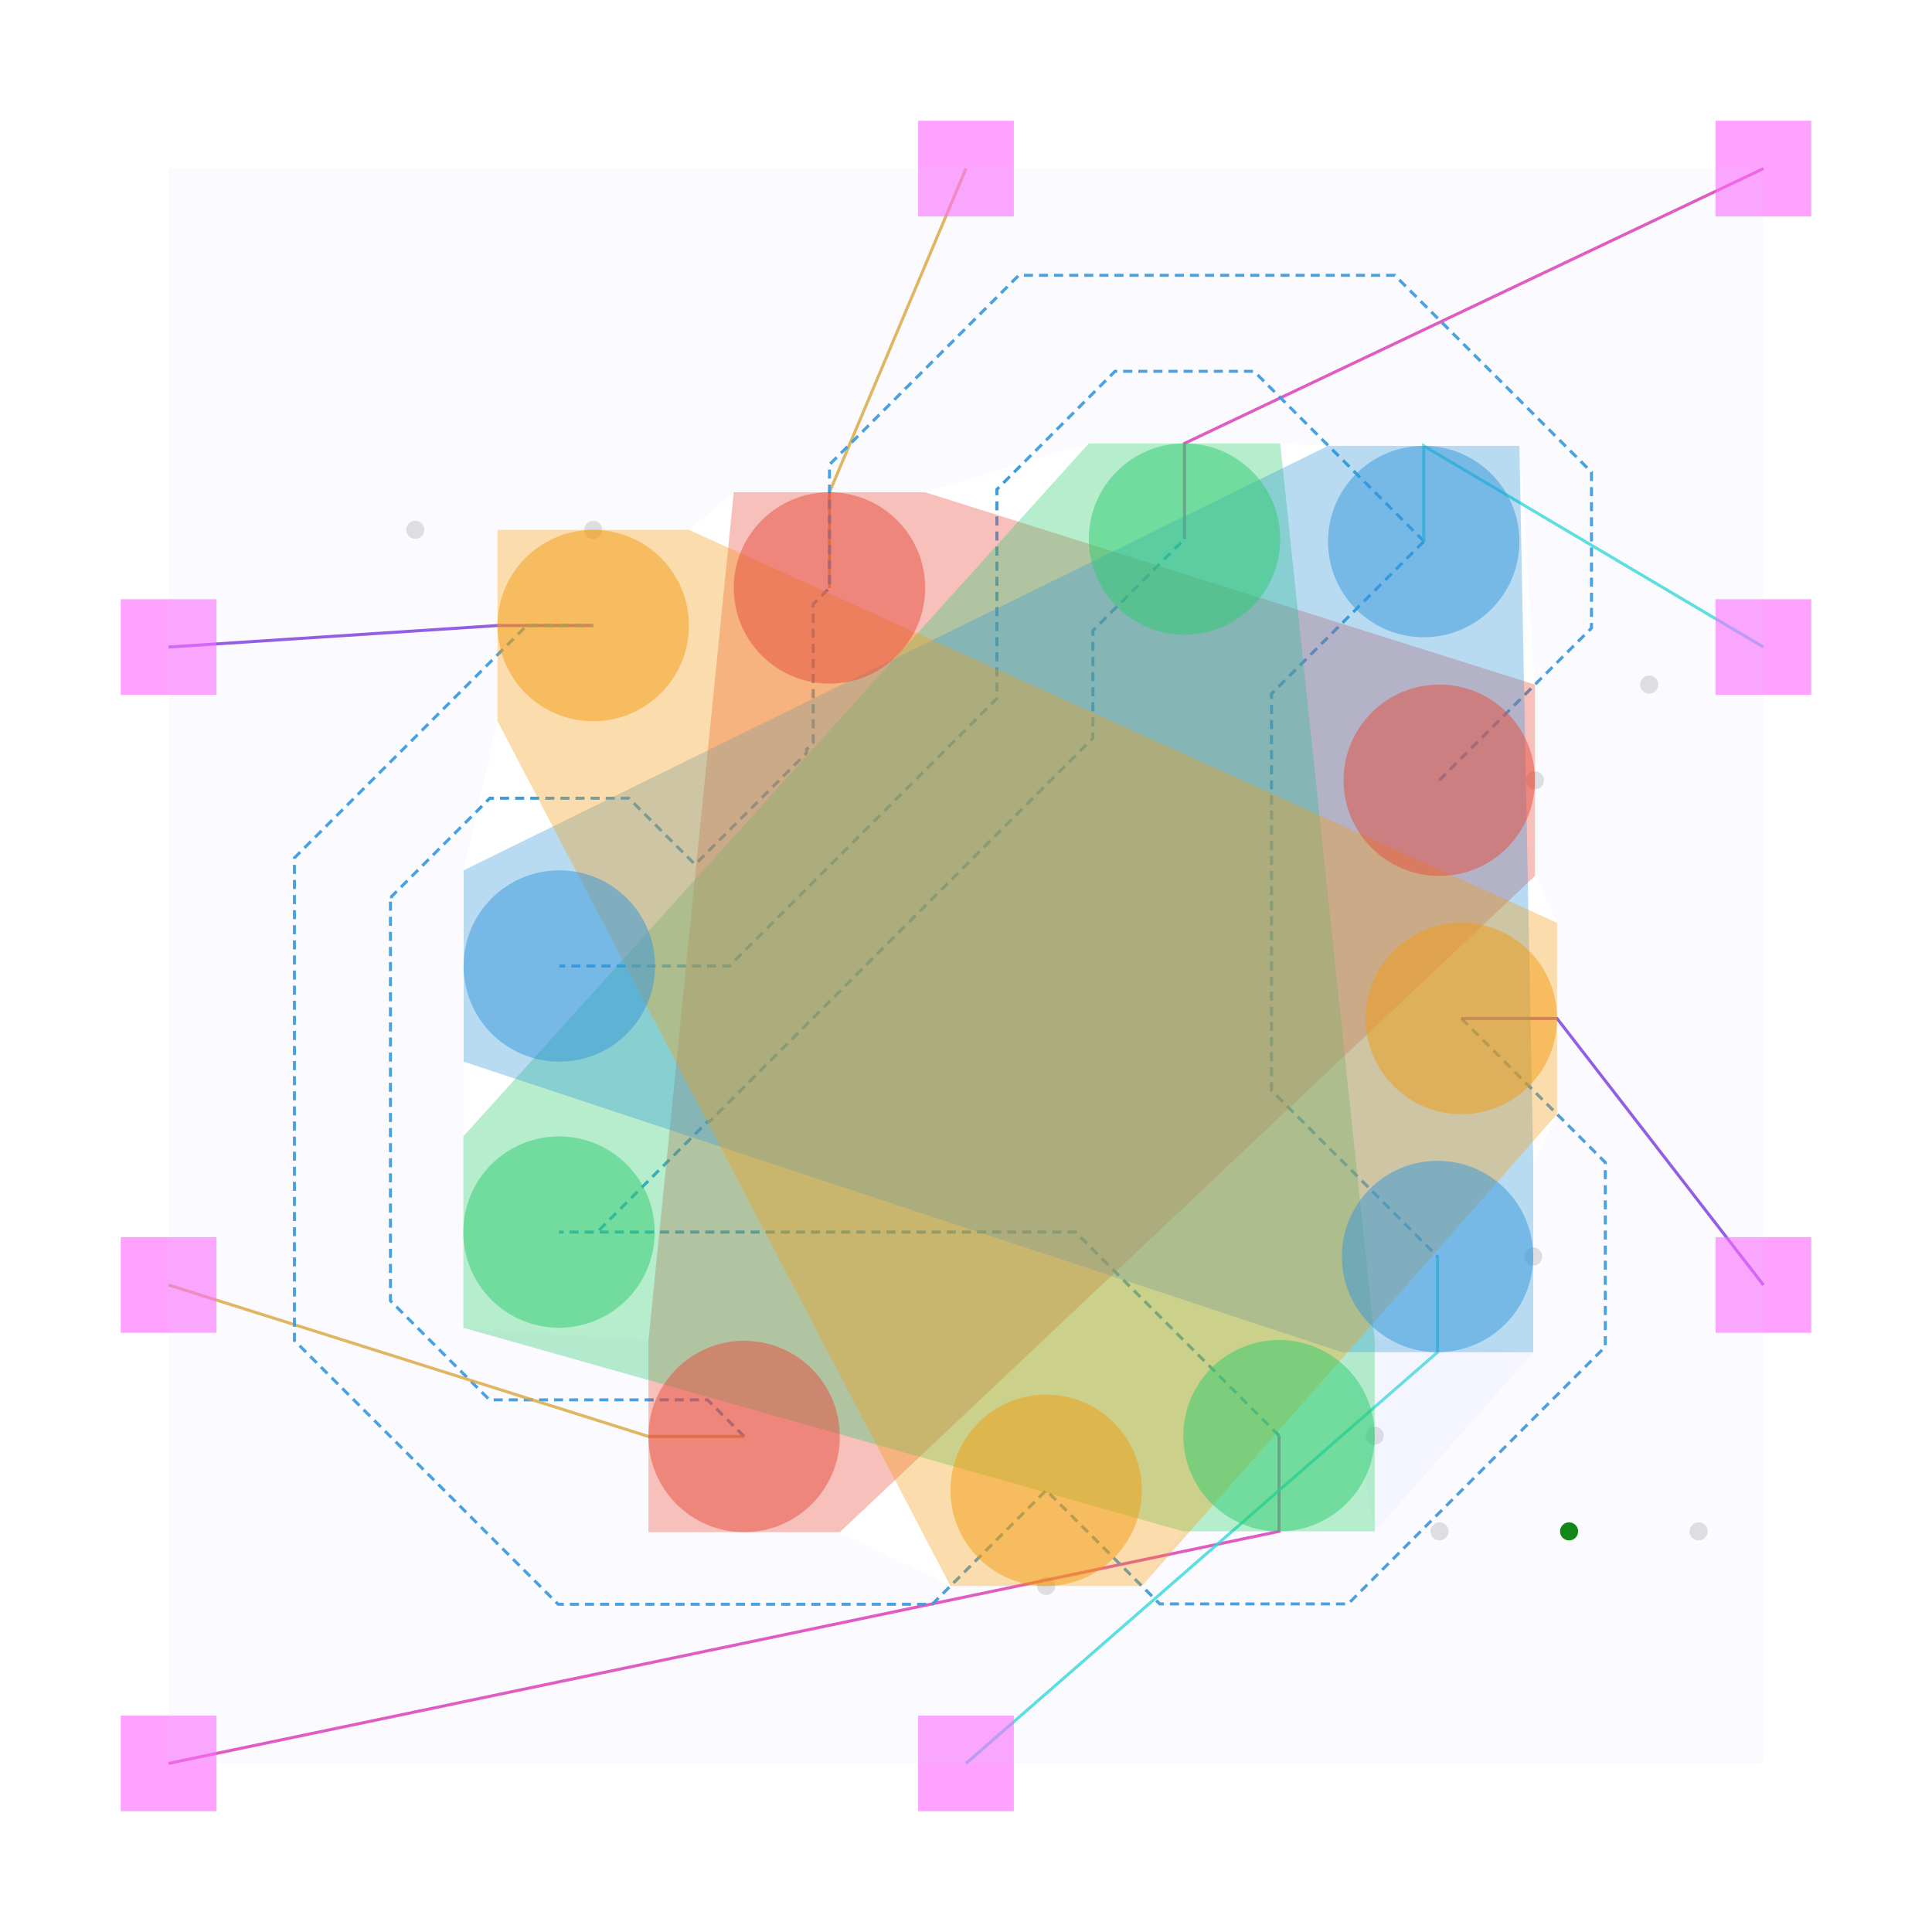
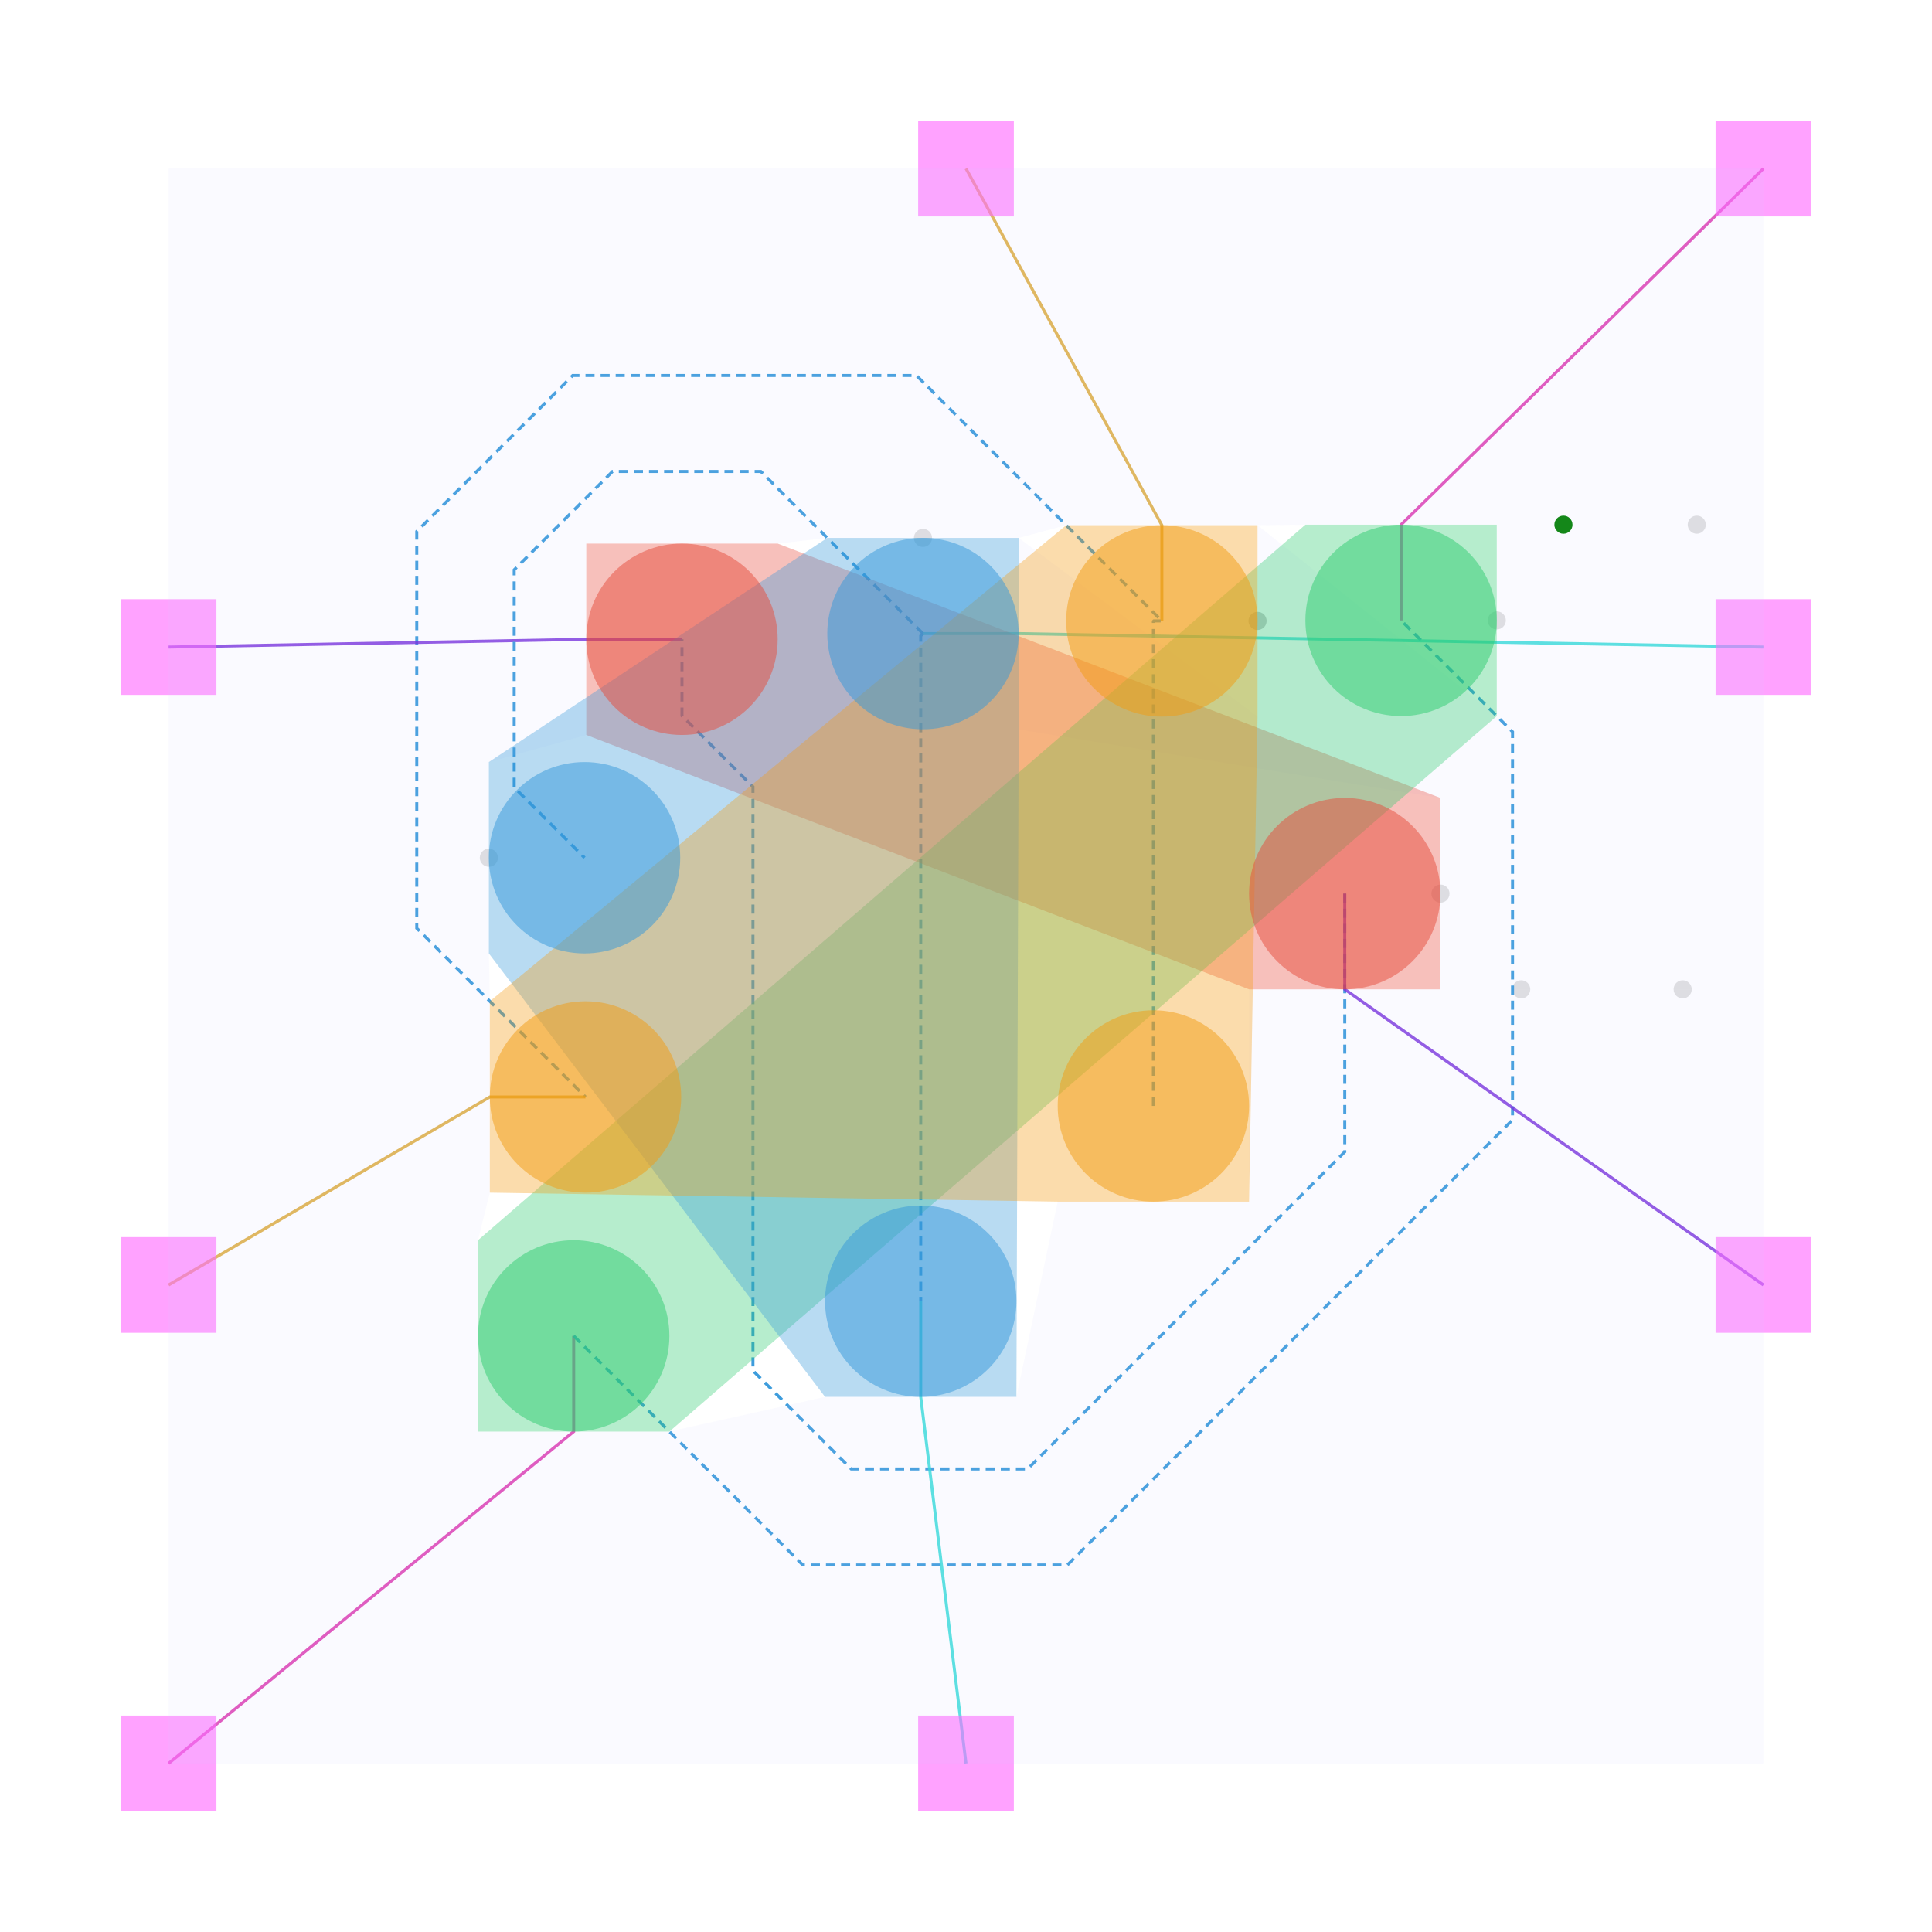
<svg xmlns="http://www.w3.org/2000/svg" width="640" height="640" viewBox="0 0 640 640">
  <rect width="100%" height="100%" fill="white" />
  <g>
-     <circle data-type="point" data-label="via:B-R_1 g: 0.00 h: 1.00 f: 0.55" data-x="1.890733" data-y="-1.772559" cx="519.776" cy="507.289" r="3" fill="green" />
+     <circle data-type="point" data-label="via:T-R_0 g: 0.03 h: 1.00 f: 0.59" data-x="1.87303975" data-y="1.383575" cx="517.906" cy="173.811" r="3" fill="green" />
  </g>
  <g>
-     <circle data-type="point" data-label="via:Net6-R g: 0.00 h: 1.00 f: 0.55" data-x="1.7838340000000001" data-y="0.582296" cx="508.481" cy="258.474" r="3" fill="rgba(128, 128, 128, 0.25)" />
+     <circle data-type="point" data-label="via:net3-R g: 0.03 h: 1.00 f: 0.59" data-x="1.664053" data-y="1.083575" cx="495.824" cy="205.509" r="3" fill="rgba(128, 128, 128, 0.25)" />
  </g>
  <g>
-     <circle data-type="point" data-label="via:Net5-R g: 0.00 h: 1.00 f: 0.55" data-x="1.281466" data-y="-1.472559" cx="455.4" cy="475.591" r="3" fill="rgba(128, 128, 128, 0.25)" />
+     <circle data-type="point" data-label="via:T-R_1 g: 0.03 h: 1.00 f: 0.59" data-x="2.29101325" data-y="1.383575" cx="562.069" cy="173.811" r="3" fill="rgba(128, 128, 128, 0.25)" />
  </g>
  <g>
-     <circle data-type="point" data-label="via:B-R_2 g: 0.00 h: 1.00 f: 0.55" data-x="2.296911" data-y="-1.772559" cx="562.692" cy="507.289" r="3" fill="rgba(128, 128, 128, 0.25)" />
+     <circle data-type="point" data-label="via:net1-R g: 0.03 h: 1.00 f: 0.59" data-x="1.487494" data-y="0.22690099999999996" cx="477.169" cy="296.026" r="3" fill="rgba(128, 128, 128, 0.25)" />
  </g>
  <g>
-     <circle data-type="point" data-label="via:B-R_0 g: 0.03 h: 1.00 f: 0.59" data-x="1.484555" data-y="-1.772559" cx="476.859" cy="507.289" r="3" fill="rgba(128, 128, 128, 0.25)" />
+     <circle data-type="point" data-label="via:net5-R g: 0.03 h: 1.00 f: 0.59" data-x="0.9140520000000001" data-y="1.081959" cx="416.579" cy="205.68" r="3" fill="rgba(128, 128, 128, 0.25)" />
  </g>
  <g>
-     <circle data-type="point" data-label="via:Net7-R g: 0.03 h: 1.00 f: 0.59" data-x="1.7783630000000001" data-y="-0.910782" cx="507.903" cy="416.234" r="3" fill="rgba(128, 128, 128, 0.25)" />
+     <circle data-type="point" data-label="via:B-R_0 g: 0.07 h: 1.00 f: 0.62" data-x="1.7406205000000001" data-y="-0.073099" cx="503.915" cy="327.724" r="3" fill="rgba(128, 128, 128, 0.25)" />
  </g>
  <g>
-     <circle data-type="point" data-label="via:T-R g: 0.07 h: 1.00 f: 0.62" data-x="2.1419170000000003" data-y="0.882296" cx="546.316" cy="226.776" r="3" fill="rgba(128, 128, 128, 0.25)" />
+     <circle data-type="point" data-label="via:B-R_1 g: 0.07 h: 1.00 f: 0.62" data-x="2.2468735" data-y="-0.073099" cx="557.406" cy="327.724" r="3" fill="rgba(128, 128, 128, 0.25)" />
  </g>
  <g>
-     <circle data-type="point" data-label="via:Net8-T g: 0.00 h: 2.00 f: 1.10" data-x="-1.168748" data-y="1.367434" cx="196.51" cy="175.516" r="3" fill="rgba(128, 128, 128, 0.25)" />
+     <circle data-type="point" data-label="via:net4-T g: 0.03 h: 2.00 f: 1.14" data-x="-0.13489400000000001" data-y="1.342149" cx="305.747" cy="178.188" r="3" fill="rgba(128, 128, 128, 0.25)" />
  </g>
  <g>
-     <circle data-type="point" data-label="via:Net8-B g: 0.00 h: 2.00 f: 1.10" data-x="0.251271" data-y="-1.943783" cx="346.549" cy="525.381" r="3" fill="rgba(128, 128, 128, 0.25)" />
+     <circle data-type="point" data-label="via:net4-L g: 0.07 h: 2.00 f: 1.17" data-x="-1.4959470000000001" data-y="0.339403" cx="161.938" cy="284.139" r="3" fill="rgba(128, 128, 128, 0.25)" />
  </g>
  <g>
-     <circle data-type="point" data-label="via:T-L_1 g: 0.03 h: 2.00 f: 1.14" data-x="-1.726561" data-y="1.367434" cx="137.571" cy="175.516" r="3" fill="rgba(128, 128, 128, 0.25)" />
+     <circle data-type="point" data-label="via:net5-R g: 4.07 h: 1.00 f: 4.62" data-x="0.9140520000000001" data-y="1.081959" cx="416.579" cy="205.68" r="3" fill="rgba(128, 128, 128, 0.25)" />
  </g>
  <g>
-     <polyline data-points="-2.5,-2.5 0.981466,-1.772559 0.981466,-1.472559" data-type="line" data-label="" points="55.849,584.151 423.702,507.289 423.702,475.591" fill="none" stroke="hsla(316, 70%, 50%, 0.8)" stroke-width="1px" />
+     <polyline data-points="0,2.5 0.614052,1.381959 0.614052,1.081959" data-type="line" data-label="" points="320,55.849 384.881,173.982 384.881,205.68" fill="none" stroke="hsla(42, 70%, 50%, 0.8)" stroke-width="1px" />
  </g>
  <g>
-     <polyline data-points="0.981466,-1.472559 0.343098,-0.834191 -1.276,-0.834191 -1.156476,-0.834191 -0.809571,-0.487286 -0.803663,-0.487286 0.397934,0.714311 0.397934,1.051387 0.685025,1.338478" data-type="line" data-label="" points="423.702,475.591 356.252,408.141 185.177,408.141 197.806,408.141 234.46,371.487 235.085,371.487 362.046,244.526 362.046,208.91 392.38,178.576" fill="none" stroke="rgba(52, 152, 219, 0.95)" stroke-width="1px" stroke-dasharray="3 2" />
+     <polyline data-points="0.587494,-0.438741 0.587494,1.080547 0.588906,1.081959 0.614052,1.081959 -0.15536,1.851371 -1.233017,1.851371 -1.721947,1.362441 -1.721947,0.118424 -1.192929,-0.410594" data-type="line" data-label="" points="382.075,366.358 382.075,205.829 382.224,205.68 384.881,205.68 303.585,124.383 189.719,124.383 138.058,176.044 138.058,307.487 193.955,363.384" fill="none" stroke="rgba(52, 152, 219, 0.95)" stroke-width="1px" stroke-dasharray="3 2" />
  </g>
  <g>
-     <polyline data-points="0.685025,1.338478 0.685025,1.638478 2.5,2.5" data-type="line" data-label="" points="392.38,178.576 392.38,146.878 584.151,55.849" fill="none" stroke="hsla(316, 70%, 50%, 0.8)" stroke-width="1px" />
+     <polyline data-points="-1.192929,-0.410594 -1.492929,-0.410594 -2.5,-1.0000000000000002" data-type="line" data-label="" points="193.955,363.384 162.257,363.384 55.849,425.66" fill="none" stroke="hsla(42, 70%, 50%, 0.8)" stroke-width="1px" />
  </g>
  <g>
-     <polyline data-points="0,2.5 -0.428066,1.485303 -0.428066,1.185303" data-type="line" data-label="" points="320,55.849 274.77,163.062 274.77,194.76" fill="none" stroke="hsla(42, 70%, 50%, 0.8)" stroke-width="1px" />
+     <polyline data-points="-2.5,-2.5 -1.229928,-1.459683 -1.229928,-1.159683" data-type="line" data-label="" points="55.849,584.151 190.045,474.231 190.045,442.533" fill="none" stroke="hsla(316, 70%, 50%, 0.8)" stroke-width="1px" />
  </g>
  <g>
-     <polyline data-points="1.483834,0.582296 1.960987,1.059449 1.960987,1.548584 1.344093,2.165478 0.165478,2.165478 -0.428066,1.571934 -0.428066,1.185303" data-type="line" data-label="" points="476.782,258.474 527.199,208.058 527.199,156.376 462.017,91.195 337.484,91.195 274.77,153.909 274.77,194.76" fill="none" stroke="rgba(52, 152, 219, 0.95)" stroke-width="1px" stroke-dasharray="3 2" />
+     <polyline data-points="-1.229928,-1.159683 -0.511715,-1.877896 0.317894,-1.877896 1.713494,-0.482296 1.713494,0.734134 1.364053,1.083575" data-type="line" data-label="" points="190.045,442.533 265.932,518.419 353.589,518.419 501.048,370.96 501.048,242.431 464.126,205.509" fill="none" stroke="rgba(52, 152, 219, 0.95)" stroke-width="1px" stroke-dasharray="3 2" />
  </g>
  <g>
-     <polyline data-points="-0.695585,-1.475 -0.810394,-1.360191 -1.493877,-1.360191 -1.80445,-1.049618 -1.80445,0.214427 -1.801,0.210977 -1.801,0.217877 -1.492877,0.526 -1.057123,0.526 -0.849428,0.318305 -0.5,0.667733 -0.5,0.678735 -0.479066,0.699669 -0.479066,1.134303 -0.428066,1.185303" data-type="line" data-label="" points="246.504,475.849 234.373,463.718 162.156,463.718 129.341,430.903 129.341,297.344 129.706,297.708 129.706,296.979 162.262,264.423 208.304,264.423 230.249,286.368 267.17,249.447 267.17,248.285 269.382,246.073 269.382,200.149 274.77,194.76" fill="none" stroke="rgba(52, 152, 219, 0.95)" stroke-width="1px" stroke-dasharray="3 2" />
+     <polyline data-points="1.364053,1.083575 1.364053,1.383575 2.5,2.5" data-type="line" data-label="" points="464.126,205.509 464.126,173.811 584.151,55.849" fill="none" stroke="hsla(316, 70%, 50%, 0.8)" stroke-width="1px" />
  </g>
  <g>
-     <polyline data-points="-0.695585,-1.475 -0.9955849999999999,-1.475 -2.5,-1.0000000000000002" data-type="line" data-label="" points="246.504,475.849 214.806,475.849 55.849,425.66" fill="none" stroke="hsla(42, 70%, 50%, 0.8)" stroke-width="1px" />
+     <polyline data-points="-2.5,1 -1.190462,1.024371 -0.890462,1.024371" data-type="line" data-label="" points="55.849,214.34 194.215,211.765 225.913,211.765" fill="none" stroke="hsla(265, 70%, 50%, 0.8)" stroke-width="1px" />
  </g>
  <g>
-     <polyline data-points="0,-2.5 1.478363,-1.210782 1.478363,-0.910782" data-type="line" data-label="" points="320,584.151 476.204,447.932 476.204,416.234" fill="none" stroke="hsla(179, 70%, 50%, 0.8)" stroke-width="1px" />
+     <polyline data-points="1.187494,0.226901 1.187494,-0.582618 0.193216,-1.576896 -0.359806,-1.576896 -0.667929,-1.268773 -0.667929,0.561982 -0.890462,0.784515 -0.890462,1.024371" data-type="line" data-label="" points="445.471,296.026 445.471,381.56 340.415,486.615 281.983,486.615 249.426,454.059 249.426,260.621 225.913,237.108 225.913,211.765" fill="none" stroke="rgba(52, 152, 219, 0.95)" stroke-width="1px" stroke-dasharray="3 2" />
  </g>
  <g>
-     <polyline data-points="1.434987,1.330707 0.957834,0.853554 0.957834,-0.390253 1.478363,-0.910782" data-type="line" data-label="" points="471.621,179.397 421.205,229.813 421.205,361.234 476.204,416.234" fill="none" stroke="rgba(52, 152, 219, 0.95)" stroke-width="1px" stroke-dasharray="3 2" />
+     <polyline data-points="1.187494,0.226901 1.187494,-0.073099 2.5,-1" data-type="line" data-label="" points="445.471,296.026 445.471,327.724 584.151,425.66" fill="none" stroke="hsla(265, 70%, 50%, 0.8)" stroke-width="1px" />
  </g>
  <g>
-     <polyline data-points="1.434987,1.330707 1.434987,1.332393 0.902902,1.864478 0.467148,1.864478 0.096934,1.494264 0.096934,0.838989 -0.742055,0 -1.275,0" data-type="line" data-label="" points="471.621,179.397 471.621,179.219 415.401,122.999 369.359,122.999 330.242,162.116 330.242,231.352 241.594,320 185.283,320" fill="none" stroke="rgba(52, 152, 219, 0.95)" stroke-width="1px" stroke-dasharray="3 2" />
+     <polyline data-points="0,-2.5 -0.14192900000000003,-1.350896 -0.141929,-1.050896" data-type="line" data-label="" points="320,584.151 305.004,462.736 305.004,431.038" fill="none" stroke="hsla(179, 70%, 50%, 0.8)" stroke-width="1px" />
  </g>
  <g>
-     <polyline data-points="1.434987,1.330707 1.434987,1.6307070000000001 2.5,1" data-type="line" data-label="" points="471.621,179.397 471.621,147.699 584.151,214.34" fill="none" stroke="hsla(179, 70%, 50%, 0.8)" stroke-width="1px" />
+     <polyline data-points="-0.134894,1.042149 -0.141929,1.035114 -0.141929,-1.050896" data-type="line" data-label="" points="305.747,209.886 305.004,210.629 305.004,431.038" fill="none" stroke="rgba(52, 152, 219, 0.95)" stroke-width="1px" stroke-dasharray="3 2" />
  </g>
  <g>
-     <polyline data-points="-2.5,1 -1.468748,1.067434 -1.168748,1.067434" data-type="line" data-label="" points="55.849,214.34 164.812,207.215 196.51,207.215" fill="none" stroke="hsla(265, 70%, 50%, 0.8)" stroke-width="1px" />
+     <polyline data-points="-0.134894,1.042149 -0.643116,1.550371 -1.108339,1.550371 -1.416462,1.242248 -1.416462,0.559918 -1.195947,0.339403" data-type="line" data-label="" points="305.747,209.886 252.048,156.187 202.892,156.187 170.336,188.744 170.336,260.839 193.636,284.139" fill="none" stroke="rgba(52, 152, 219, 0.95)" stroke-width="1px" stroke-dasharray="3 2" />
  </g>
  <g>
-     <polyline data-points="1.553029,-0.164505 2.004363,-0.615839 2.004363,-1.193539 1.197902,-2 0.607488,-2 0.251271,-1.643783 -0.105946,-2.001 -1.278746,-2.001 -2.10545,-1.174296 -2.10545,0.339105 -1.377121,1.067434 -1.168748,1.067434" data-type="line" data-label="" points="484.094,337.382 531.782,385.07 531.782,446.11 446.571,531.321 384.187,531.321 346.549,493.683 308.806,531.426 184.887,531.426 97.537,444.077 97.537,284.17 174.493,207.215 196.51,207.215" fill="none" stroke="rgba(52, 152, 219, 0.95)" stroke-width="1px" stroke-dasharray="3 2" />
-   </g>
-   <g>
-     <polyline data-points="1.553029,-0.164505 1.853029,-0.164505 2.5,-1.0000000000000002" data-type="line" data-label="" points="484.094,337.382 515.792,337.382 584.151,425.66" fill="none" stroke="hsla(265, 70%, 50%, 0.8)" stroke-width="1px" />
+     <polyline data-points="-0.134894,1.042149 0.165106,1.042149 2.5,1" data-type="line" data-label="" points="305.747,209.886 337.445,209.886 584.151,214.34" fill="none" stroke="hsla(179, 70%, 50%, 0.8)" stroke-width="1px" />
  </g>
  <g>
    <rect data-type="rect" data-label="" data-x="-2.5" data-y="1" x="40" y="198.491" width="31.698" height="31.698" fill="rgba(255, 100, 255, 0.6)" stroke="black" stroke-width="0.009" />
  </g>
  <g>
    <rect data-type="rect" data-label="" data-x="2.5" data-y="-1" x="568.302" y="409.811" width="31.698" height="31.698" fill="rgba(255, 100, 255, 0.6)" stroke="black" stroke-width="0.009" />
  </g>
  <g>
    <rect data-type="rect" data-label="" data-x="0" data-y="2.5" x="304.151" y="40" width="31.698" height="31.698" fill="rgba(255, 100, 255, 0.6)" stroke="black" stroke-width="0.009" />
  </g>
  <g>
    <rect data-type="rect" data-label="" data-x="-2.5" data-y="-1" x="40" y="409.811" width="31.698" height="31.698" fill="rgba(255, 100, 255, 0.6)" stroke="black" stroke-width="0.009" />
  </g>
  <g>
    <rect data-type="rect" data-label="" data-x="0" data-y="-2.5" x="304.151" y="568.302" width="31.698" height="31.698" fill="rgba(255, 100, 255, 0.6)" stroke="black" stroke-width="0.009" />
  </g>
  <g>
    <rect data-type="rect" data-label="" data-x="2.5" data-y="1" x="568.302" y="198.491" width="31.698" height="31.698" fill="rgba(255, 100, 255, 0.6)" stroke="black" stroke-width="0.009" />
  </g>
  <g>
    <rect data-type="rect" data-label="" data-x="-2.5" data-y="-2.5" x="40" y="568.302" width="31.698" height="31.698" fill="rgba(255, 100, 255, 0.6)" stroke="black" stroke-width="0.009" />
  </g>
  <g>
    <rect data-type="rect" data-label="" data-x="2.5" data-y="2.5" x="568.302" y="40" width="31.698" height="31.698" fill="rgba(255, 100, 255, 0.6)" stroke="black" stroke-width="0.009" />
  </g>
  <g>
-     <polygon data-type="polygon" data-label="" data-points="-2.5,2.5 2.5,2.5 2.5,0.882296 1.7838340000000001,0.882296 1.734987,1.6307070000000001 1.134987,1.6307070000000001 0.985025,1.638478 0.385025,1.638478 -0.128066,1.485303 -0.728066,1.485303 -0.8687479999999999,1.367434 -1.468748,1.367434 -1.468748,1.367434 -2.5,1.367434" points="55.849,55.849 584.151,55.849 584.151,226.776 508.481,226.776 503.319,147.699 439.923,147.699 424.078,146.878 360.682,146.878 306.468,163.062 243.072,163.062 228.208,175.516 164.812,175.516 164.812,175.516 55.849,175.516" fill="rgba(200, 200, 255, 0.1)" stroke="black" stroke-width="0.009" />
+     <polygon data-type="polygon" data-label="" data-points="-2.5,2.5 2.5,2.5 2.5,1.383575 1.664053,1.383575 1.664053,1.383575 1.064053,1.383575 0.9140520000000001,1.381959 0.31405200000000005,1.381959 0.165106,1.342149 -0.434894,1.342149 -0.590462,1.324371 -1.190462,1.324371 -1.190462,1.324371 -2.5,1.324371" points="55.849,55.849 584.151,55.849 584.151,173.811 495.824,173.811 495.824,173.811 432.428,173.811 416.579,173.982 353.183,173.982 337.445,178.188 274.049,178.188 257.612,180.066 194.215,180.066 194.215,180.066 55.849,180.066" fill="rgba(200, 200, 255, 0.1)" stroke="black" stroke-width="0.009" />
  </g>
  <g>
-     <polygon data-type="polygon" data-label="" data-points="-2.5,-2.5 2.5,-2.5 2.5,-1.772559 1.281466,-1.772559 1.7783630000000001,-1.210782 1.178363,-1.210782 1.281466,-1.772559 0.6814659999999999,-1.772559 0.5512710000000001,-1.943783 -0.04872899999999997,-1.943783 -0.395585,-1.7750000000000001 -0.9955849999999999,-1.7750000000000001 -0.9955849999999999,-1.7750000000000001 -2.5,-1.7750000000000001" points="55.849,584.151 584.151,584.151 584.151,507.289 455.4,507.289 507.903,447.932 444.506,447.932 455.4,507.289 392.004,507.289 378.248,525.381 314.851,525.381 278.202,507.547 214.806,507.547 214.806,507.547 55.849,507.547" fill="rgba(200, 200, 255, 0.1)" stroke="black" stroke-width="0.009" />
+     <polygon data-type="polygon" data-label="" data-points="-2.5,-2.5 2.5,-2.5 2.5,-0.073099 1.487494,-0.073099 1.487494,-0.073099 0.887494,-0.073099 0.887494,-0.738741 0.28749399999999997,-0.738741 0.158071,-1.350896 -0.441929,-1.350896 -0.9299279999999999,-1.459683 -1.529928,-1.459683 -1.529928,-1.459683 -2.5,-1.459683" points="55.849,584.151 584.151,584.151 584.151,327.724 477.169,327.724 477.169,327.724 413.773,327.724 413.773,398.056 350.377,398.056 336.702,462.736 273.306,462.736 221.743,474.231 158.347,474.231 158.347,474.231 55.849,474.231" fill="rgba(200, 200, 255, 0.1)" stroke="black" stroke-width="0.009" />
  </g>
  <g>
-     <polygon data-type="polygon" data-label="" data-points="-2.5,-1.7750000000000001 -0.9955849999999999,-1.7750000000000001 -0.9955849999999999,-1.7750000000000001 -0.9955849999999999,-1.175 -1.576,-1.134191 -1.576,-0.5341910000000001 -1.575,-0.3 -1.575,0.3 -1.468748,0.767434 -1.468748,1.367434 -2.5,1.367434" points="55.849,507.547 214.806,507.547 214.806,507.547 214.806,444.151 153.479,439.839 153.479,376.443 153.585,351.698 153.585,288.302 164.812,238.913 164.812,175.516 55.849,175.516" fill="rgba(200, 200, 255, 0.1)" stroke="black" stroke-width="0.009" />
+     <polygon data-type="polygon" data-label="" data-points="-2.5,-1.459683 -1.529928,-1.459683 -1.529928,-1.459683 -1.529928,-0.859683 -1.492929,-0.710594 -1.492929,-0.11059400000000003 -1.4959470000000001,0.03940300000000002 -1.4959470000000001,0.6394029999999999 -1.190462,0.7243709999999999 -1.190462,1.324371 -2.5,1.324371" points="55.849,474.231 158.347,474.231 158.347,474.231 158.347,410.834 162.257,395.082 162.257,331.685 161.938,315.837 161.938,252.44 194.215,243.463 194.215,180.066 55.849,180.066" fill="rgba(200, 200, 255, 0.1)" stroke="black" stroke-width="0.009" />
  </g>
  <g>
-     <polygon data-type="polygon" data-label="" data-points="2.5,-1.772559 1.281466,-1.772559 1.281466,-1.772559 1.281466,-1.172559 1.7783630000000001,-1.210782 1.7783630000000001,-0.6107819999999999 1.853029,-0.464505 1.853029,0.13549499999999998 1.7838340000000001,0.28229600000000005 1.7838340000000001,0.882296 2.5,0.882296" points="584.151,507.289 455.4,507.289 455.4,507.289 455.4,443.893 507.903,447.932 507.903,384.535 515.792,369.08 515.792,305.684 508.481,290.172 508.481,226.776 584.151,226.776" fill="rgba(200, 200, 255, 0.1)" stroke="black" stroke-width="0.009" />
+     <polygon data-type="polygon" data-label="" data-points="2.5,-0.073099 1.487494,-0.073099 1.487494,-0.073099 1.487494,0.526901 0.165106,0.742149 0.165106,1.342149 0.9140520000000001,0.7819589999999998 0.9140520000000001,1.381959 1.664053,0.7835749999999999 1.664053,1.383575 2.5,1.383575" points="584.151,327.724 477.169,327.724 477.169,327.724 477.169,264.327 337.445,241.584 337.445,178.188 416.579,237.378 416.579,173.982 495.824,237.207 495.824,173.811 584.151,173.811" fill="rgba(200, 200, 255, 0.1)" stroke="black" stroke-width="0.009" />
  </g>
  <g>
-     <polygon data-type="polygon" data-label="" data-points="-0.728066,1.485303 -0.128066,1.485303 1.7838340000000001,0.882296 1.7838340000000001,0.28229600000000005 -0.395585,-1.7750000000000001 -0.9955849999999999,-1.7750000000000001 -0.9955849999999999,-1.7750000000000001 -0.9955849999999999,-1.175" points="243.072,163.062 306.468,163.062 508.481,226.776 508.481,290.172 278.202,507.547 214.806,507.547 214.806,507.547 214.806,444.151" fill="rgba(231, 76, 60, 0.35)" stroke="black" stroke-width="0.009" />
+     <polygon data-type="polygon" data-label="" data-points="-1.190462,1.324371 -0.590462,1.324371 1.487494,0.526901 1.487494,-0.073099 1.487494,-0.073099 0.887494,-0.073099 -1.190462,0.7243709999999999 -1.190462,1.324371" points="194.215,180.066 257.612,180.066 477.169,264.327 477.169,327.724 477.169,327.724 413.773,327.724 194.215,243.463 194.215,180.066" fill="rgba(231, 76, 60, 0.35)" stroke="black" stroke-width="0.009" />
  </g>
  <g>
-     <polygon data-type="polygon" data-label="" data-points="0.385025,1.638478 0.985025,1.638478 1.281466,-1.172559 1.281466,-1.772559 1.281466,-1.772559 0.6814659999999999,-1.772559 -1.576,-1.134191 -1.576,-0.5341910000000001" points="360.682,146.878 424.078,146.878 455.4,443.893 455.4,507.289 455.4,507.289 392.004,507.289 153.479,439.839 153.479,376.443" fill="rgba(46, 204, 113, 0.35)" stroke="black" stroke-width="0.009" />
+     <polygon data-type="polygon" data-label="" data-points="1.064053,1.383575 1.664053,1.383575 1.664053,1.383575 1.664053,0.7835749999999999 -0.9299279999999999,-1.459683 -1.529928,-1.459683 -1.529928,-1.459683 -1.529928,-0.859683" points="432.428,173.811 495.824,173.811 495.824,173.811 495.824,237.207 221.743,474.231 158.347,474.231 158.347,474.231 158.347,410.834" fill="rgba(46, 204, 113, 0.35)" stroke="black" stroke-width="0.009" />
  </g>
  <g>
-     <polygon data-type="polygon" data-label="" data-points="1.134987,1.6307070000000001 1.734987,1.6307070000000001 1.7783630000000001,-0.6107819999999999 1.7783630000000001,-1.210782 1.7783630000000001,-1.210782 1.178363,-1.210782 -1.575,-0.3 -1.575,0.3" points="439.923,147.699 503.319,147.699 507.903,384.535 507.903,447.932 507.903,447.932 444.506,447.932 153.585,351.698 153.585,288.302" fill="rgba(52, 152, 219, 0.35)" stroke="black" stroke-width="0.009" />
+     <polygon data-type="polygon" data-label="" data-points="-0.434894,1.342149 0.165106,1.342149 0.165106,1.342149 0.165106,0.742149 0.158071,-1.350896 -0.441929,-1.350896 -1.4959470000000001,0.03940300000000002 -1.4959470000000001,0.6394029999999999" points="274.049,178.188 337.445,178.188 337.445,178.188 337.445,241.584 336.702,462.736 273.306,462.736 161.938,315.837 161.938,252.44" fill="rgba(52, 152, 219, 0.35)" stroke="black" stroke-width="0.009" />
  </g>
  <g>
-     <polygon data-type="polygon" data-label="" data-points="-1.468748,1.367434 -0.8687479999999999,1.367434 1.853029,0.13549499999999998 1.853029,-0.464505 0.5512710000000001,-1.943783 -0.04872899999999997,-1.943783 -1.468748,0.767434 -1.468748,1.367434" points="164.812,175.516 228.208,175.516 515.792,305.684 515.792,369.08 378.248,525.381 314.851,525.381 164.812,238.913 164.812,175.516" fill="rgba(243, 156, 18, 0.35)" stroke="black" stroke-width="0.009" />
+     <polygon data-type="polygon" data-label="" data-points="0.31405200000000005,1.381959 0.9140520000000001,1.381959 0.9140520000000001,1.381959 0.9140520000000001,0.7819589999999998 0.887494,-0.738741 0.28749399999999997,-0.738741 -1.492929,-0.710594 -1.492929,-0.11059400000000003" points="353.183,173.982 416.579,173.982 416.579,173.982 416.579,237.378 413.773,398.056 350.377,398.056 162.257,395.082 162.257,331.685" fill="rgba(243, 156, 18, 0.35)" stroke="black" stroke-width="0.009" />
  </g>
-   <circle data-type="circle" data-label="" data-x="1.483834" data-y="0.582296" cx="476.782" cy="258.474" r="31.698" fill="rgba(231, 76, 60, 0.5)" stroke="black" stroke-width="0.009" />
-   <circle data-type="circle" data-label="" data-x="-0.695585" data-y="-1.475" cx="246.504" cy="475.849" r="31.698" fill="rgba(231, 76, 60, 0.5)" stroke="black" stroke-width="0.009" />
-   <circle data-type="circle" data-label="" data-x="-0.428066" data-y="1.185303" cx="274.77" cy="194.76" r="31.698" fill="rgba(231, 76, 60, 0.5)" stroke="black" stroke-width="0.009" />
-   <circle data-type="circle" data-label="" data-x="0.981466" data-y="-1.472559" cx="423.702" cy="475.591" r="31.698" fill="rgba(46, 204, 113, 0.5)" stroke="black" stroke-width="0.009" />
-   <circle data-type="circle" data-label="" data-x="-1.276" data-y="-0.834191" cx="185.177" cy="408.141" r="31.698" fill="rgba(46, 204, 113, 0.5)" stroke="black" stroke-width="0.009" />
-   <circle data-type="circle" data-label="" data-x="0.685025" data-y="1.338478" cx="392.38" cy="178.576" r="31.698" fill="rgba(46, 204, 113, 0.5)" stroke="black" stroke-width="0.009" />
-   <circle data-type="circle" data-label="" data-x="1.434987" data-y="1.330707" cx="471.621" cy="179.397" r="31.698" fill="rgba(52, 152, 219, 0.5)" stroke="black" stroke-width="0.009" />
-   <circle data-type="circle" data-label="" data-x="-1.275" data-y="0" cx="185.283" cy="320" r="31.698" fill="rgba(52, 152, 219, 0.5)" stroke="black" stroke-width="0.009" />
-   <circle data-type="circle" data-label="" data-x="1.478363" data-y="-0.910782" cx="476.204" cy="416.234" r="31.698" fill="rgba(52, 152, 219, 0.5)" stroke="black" stroke-width="0.009" />
-   <circle data-type="circle" data-label="" data-x="1.553029" data-y="-0.164505" cx="484.094" cy="337.382" r="31.698" fill="rgba(243, 156, 18, 0.5)" stroke="black" stroke-width="0.009" />
-   <circle data-type="circle" data-label="" data-x="0.251271" data-y="-1.643783" cx="346.549" cy="493.683" r="31.698" fill="rgba(243, 156, 18, 0.5)" stroke="black" stroke-width="0.009" />
-   <circle data-type="circle" data-label="" data-x="-1.168748" data-y="1.067434" cx="196.51" cy="207.215" r="31.698" fill="rgba(243, 156, 18, 0.5)" stroke="black" stroke-width="0.009" />
+   <circle data-type="circle" data-label="" data-x="1.187494" data-y="0.226901" cx="445.471" cy="296.026" r="31.698" fill="rgba(231, 76, 60, 0.5)" stroke="black" stroke-width="0.009" />
+   <circle data-type="circle" data-label="" data-x="-0.890462" data-y="1.024371" cx="225.913" cy="211.765" r="31.698" fill="rgba(231, 76, 60, 0.5)" stroke="black" stroke-width="0.009" />
+   <circle data-type="circle" data-label="" data-x="-1.229928" data-y="-1.159683" cx="190.045" cy="442.533" r="31.698" fill="rgba(46, 204, 113, 0.5)" stroke="black" stroke-width="0.009" />
+   <circle data-type="circle" data-label="" data-x="1.364053" data-y="1.083575" cx="464.126" cy="205.509" r="31.698" fill="rgba(46, 204, 113, 0.5)" stroke="black" stroke-width="0.009" />
+   <circle data-type="circle" data-label="" data-x="-0.134894" data-y="1.042149" cx="305.747" cy="209.886" r="31.698" fill="rgba(52, 152, 219, 0.5)" stroke="black" stroke-width="0.009" />
+   <circle data-type="circle" data-label="" data-x="-1.195947" data-y="0.339403" cx="193.636" cy="284.139" r="31.698" fill="rgba(52, 152, 219, 0.5)" stroke="black" stroke-width="0.009" />
+   <circle data-type="circle" data-label="" data-x="-0.141929" data-y="-1.050896" cx="305.004" cy="431.038" r="31.698" fill="rgba(52, 152, 219, 0.5)" stroke="black" stroke-width="0.009" />
+   <circle data-type="circle" data-label="" data-x="0.587494" data-y="-0.438741" cx="382.075" cy="366.358" r="31.698" fill="rgba(243, 156, 18, 0.5)" stroke="black" stroke-width="0.009" />
+   <circle data-type="circle" data-label="" data-x="0.614052" data-y="1.081959" cx="384.881" cy="205.68" r="31.698" fill="rgba(243, 156, 18, 0.5)" stroke="black" stroke-width="0.009" />
+   <circle data-type="circle" data-label="" data-x="-1.192929" data-y="-0.410594" cx="193.955" cy="363.384" r="31.698" fill="rgba(243, 156, 18, 0.5)" stroke="black" stroke-width="0.009" />
  <g id="crosshair" style="display: none">
    <line id="crosshair-h" y1="0" y2="640" stroke="#666" stroke-width="0.5" />
    <line id="crosshair-v" x1="0" x2="640" stroke="#666" stroke-width="0.5" />
    <text id="coordinates" font-family="monospace" font-size="12" fill="#666" />
  </g>
</svg>
